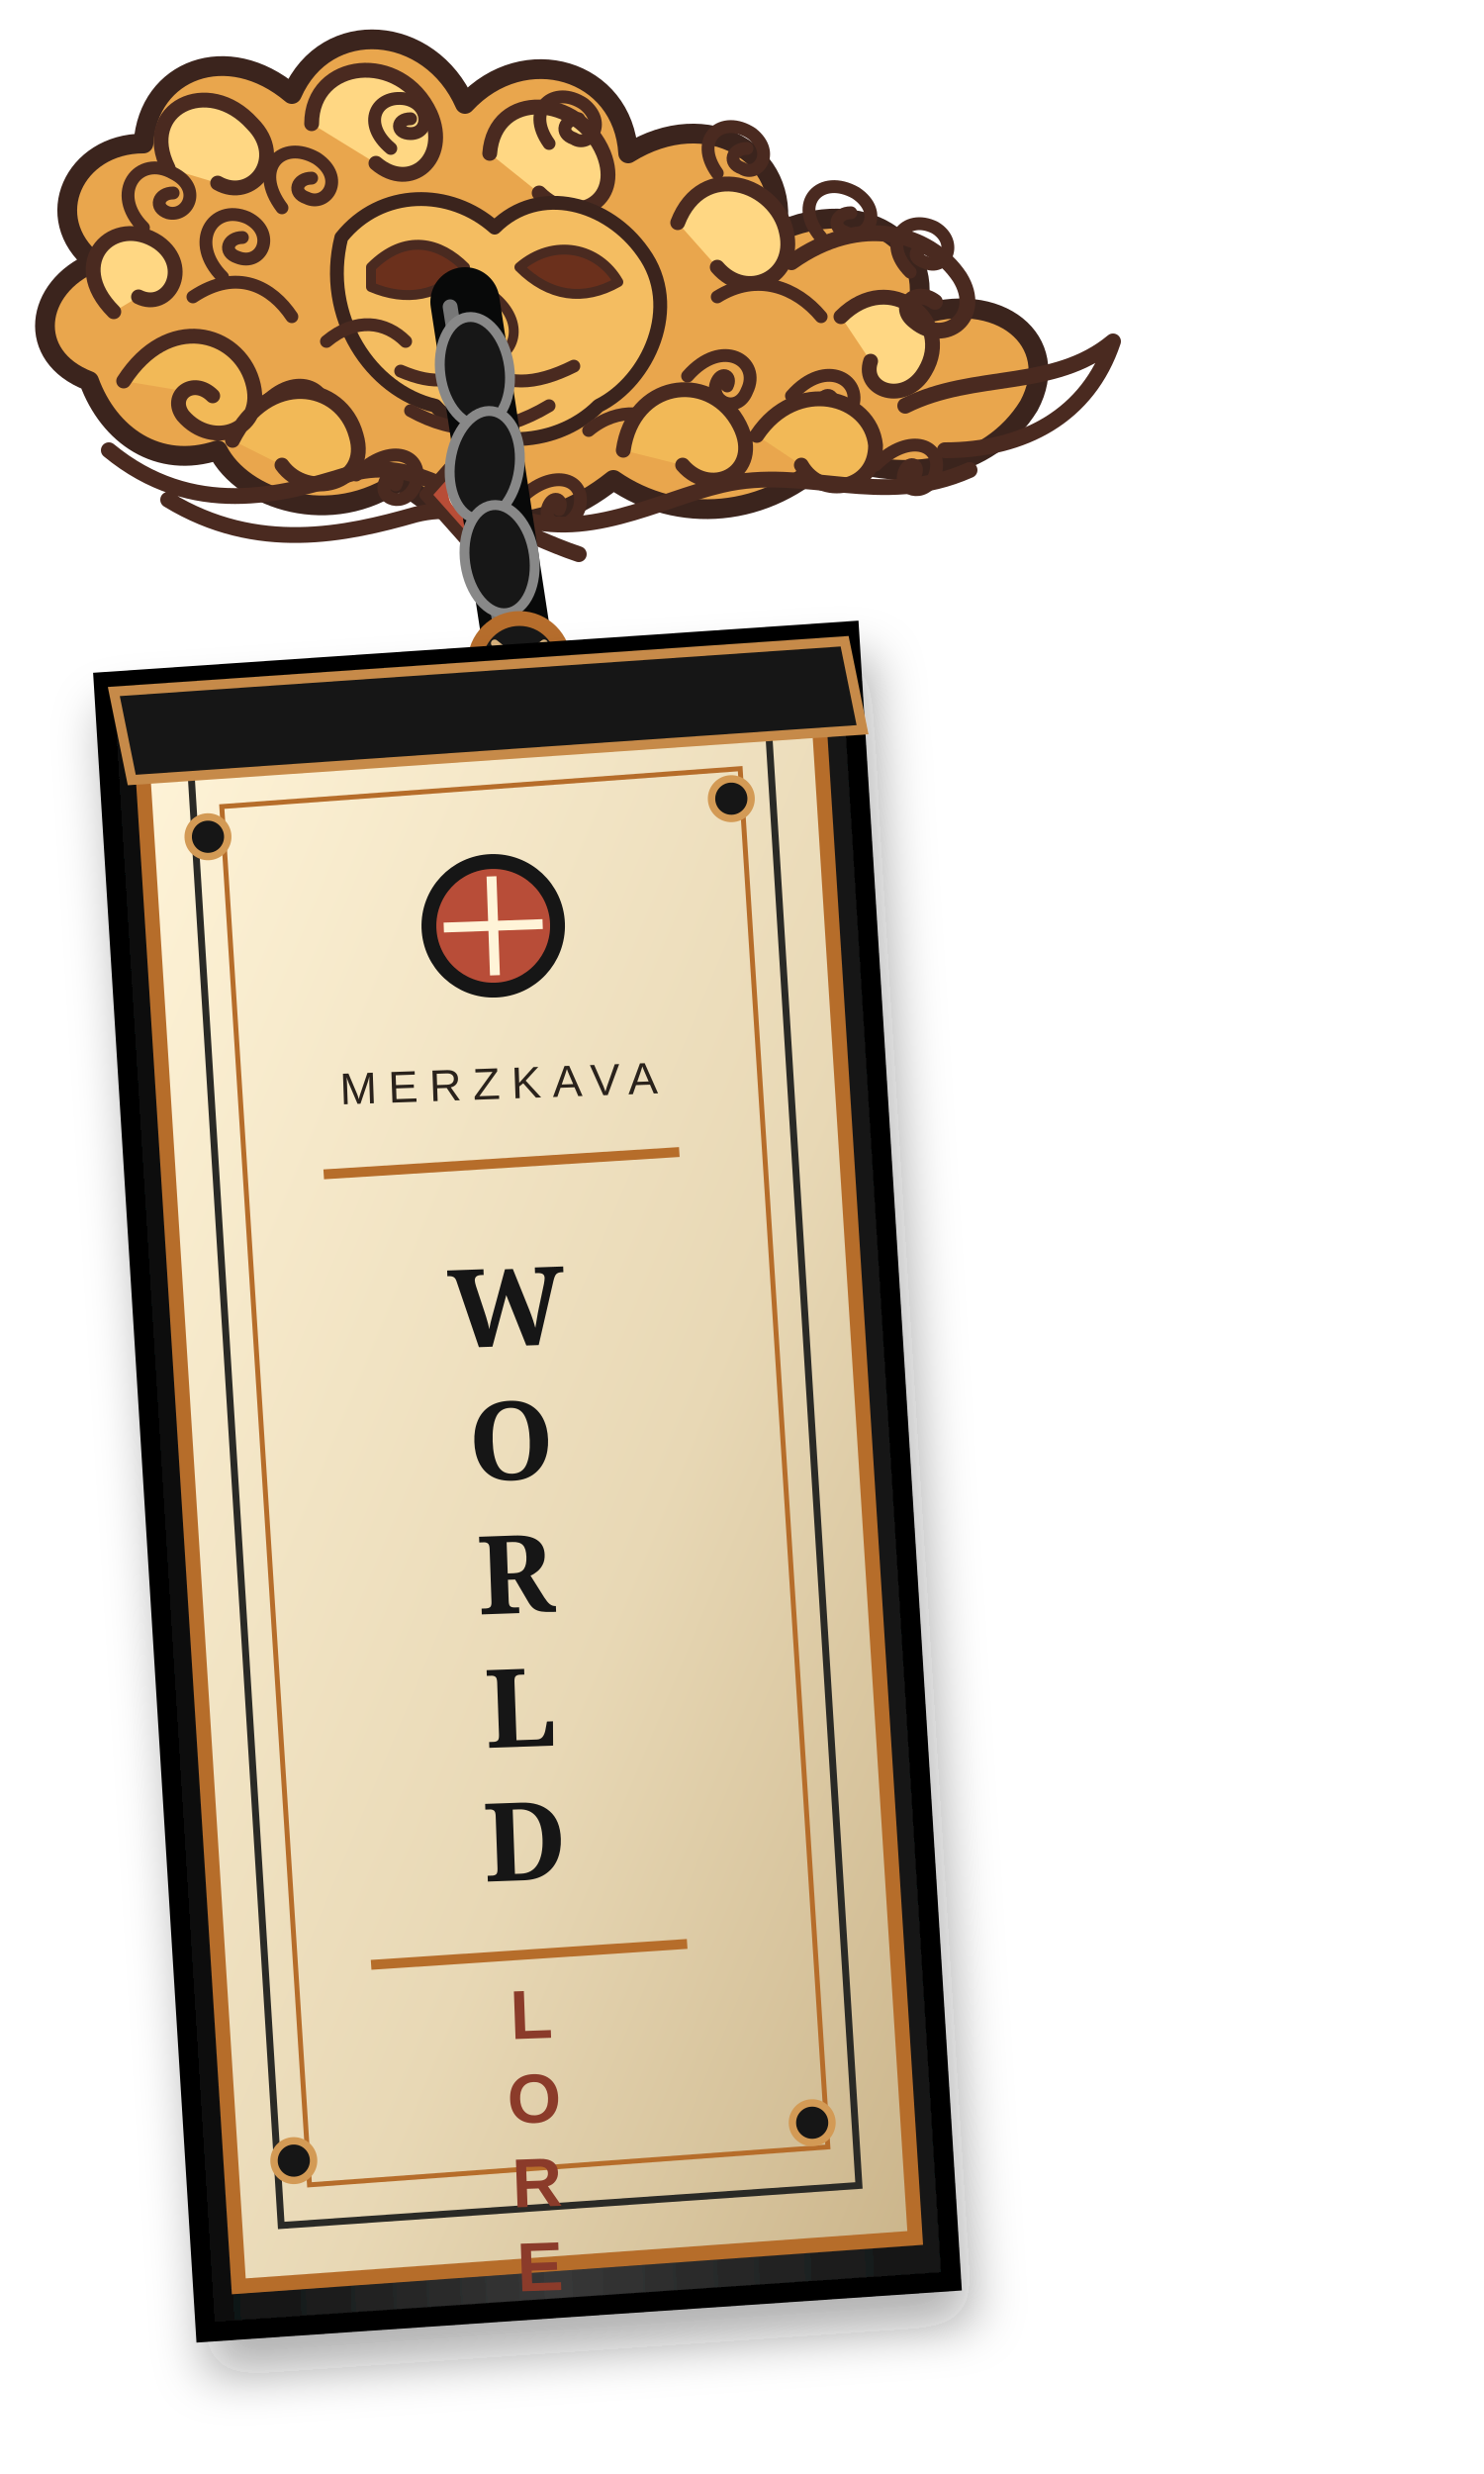
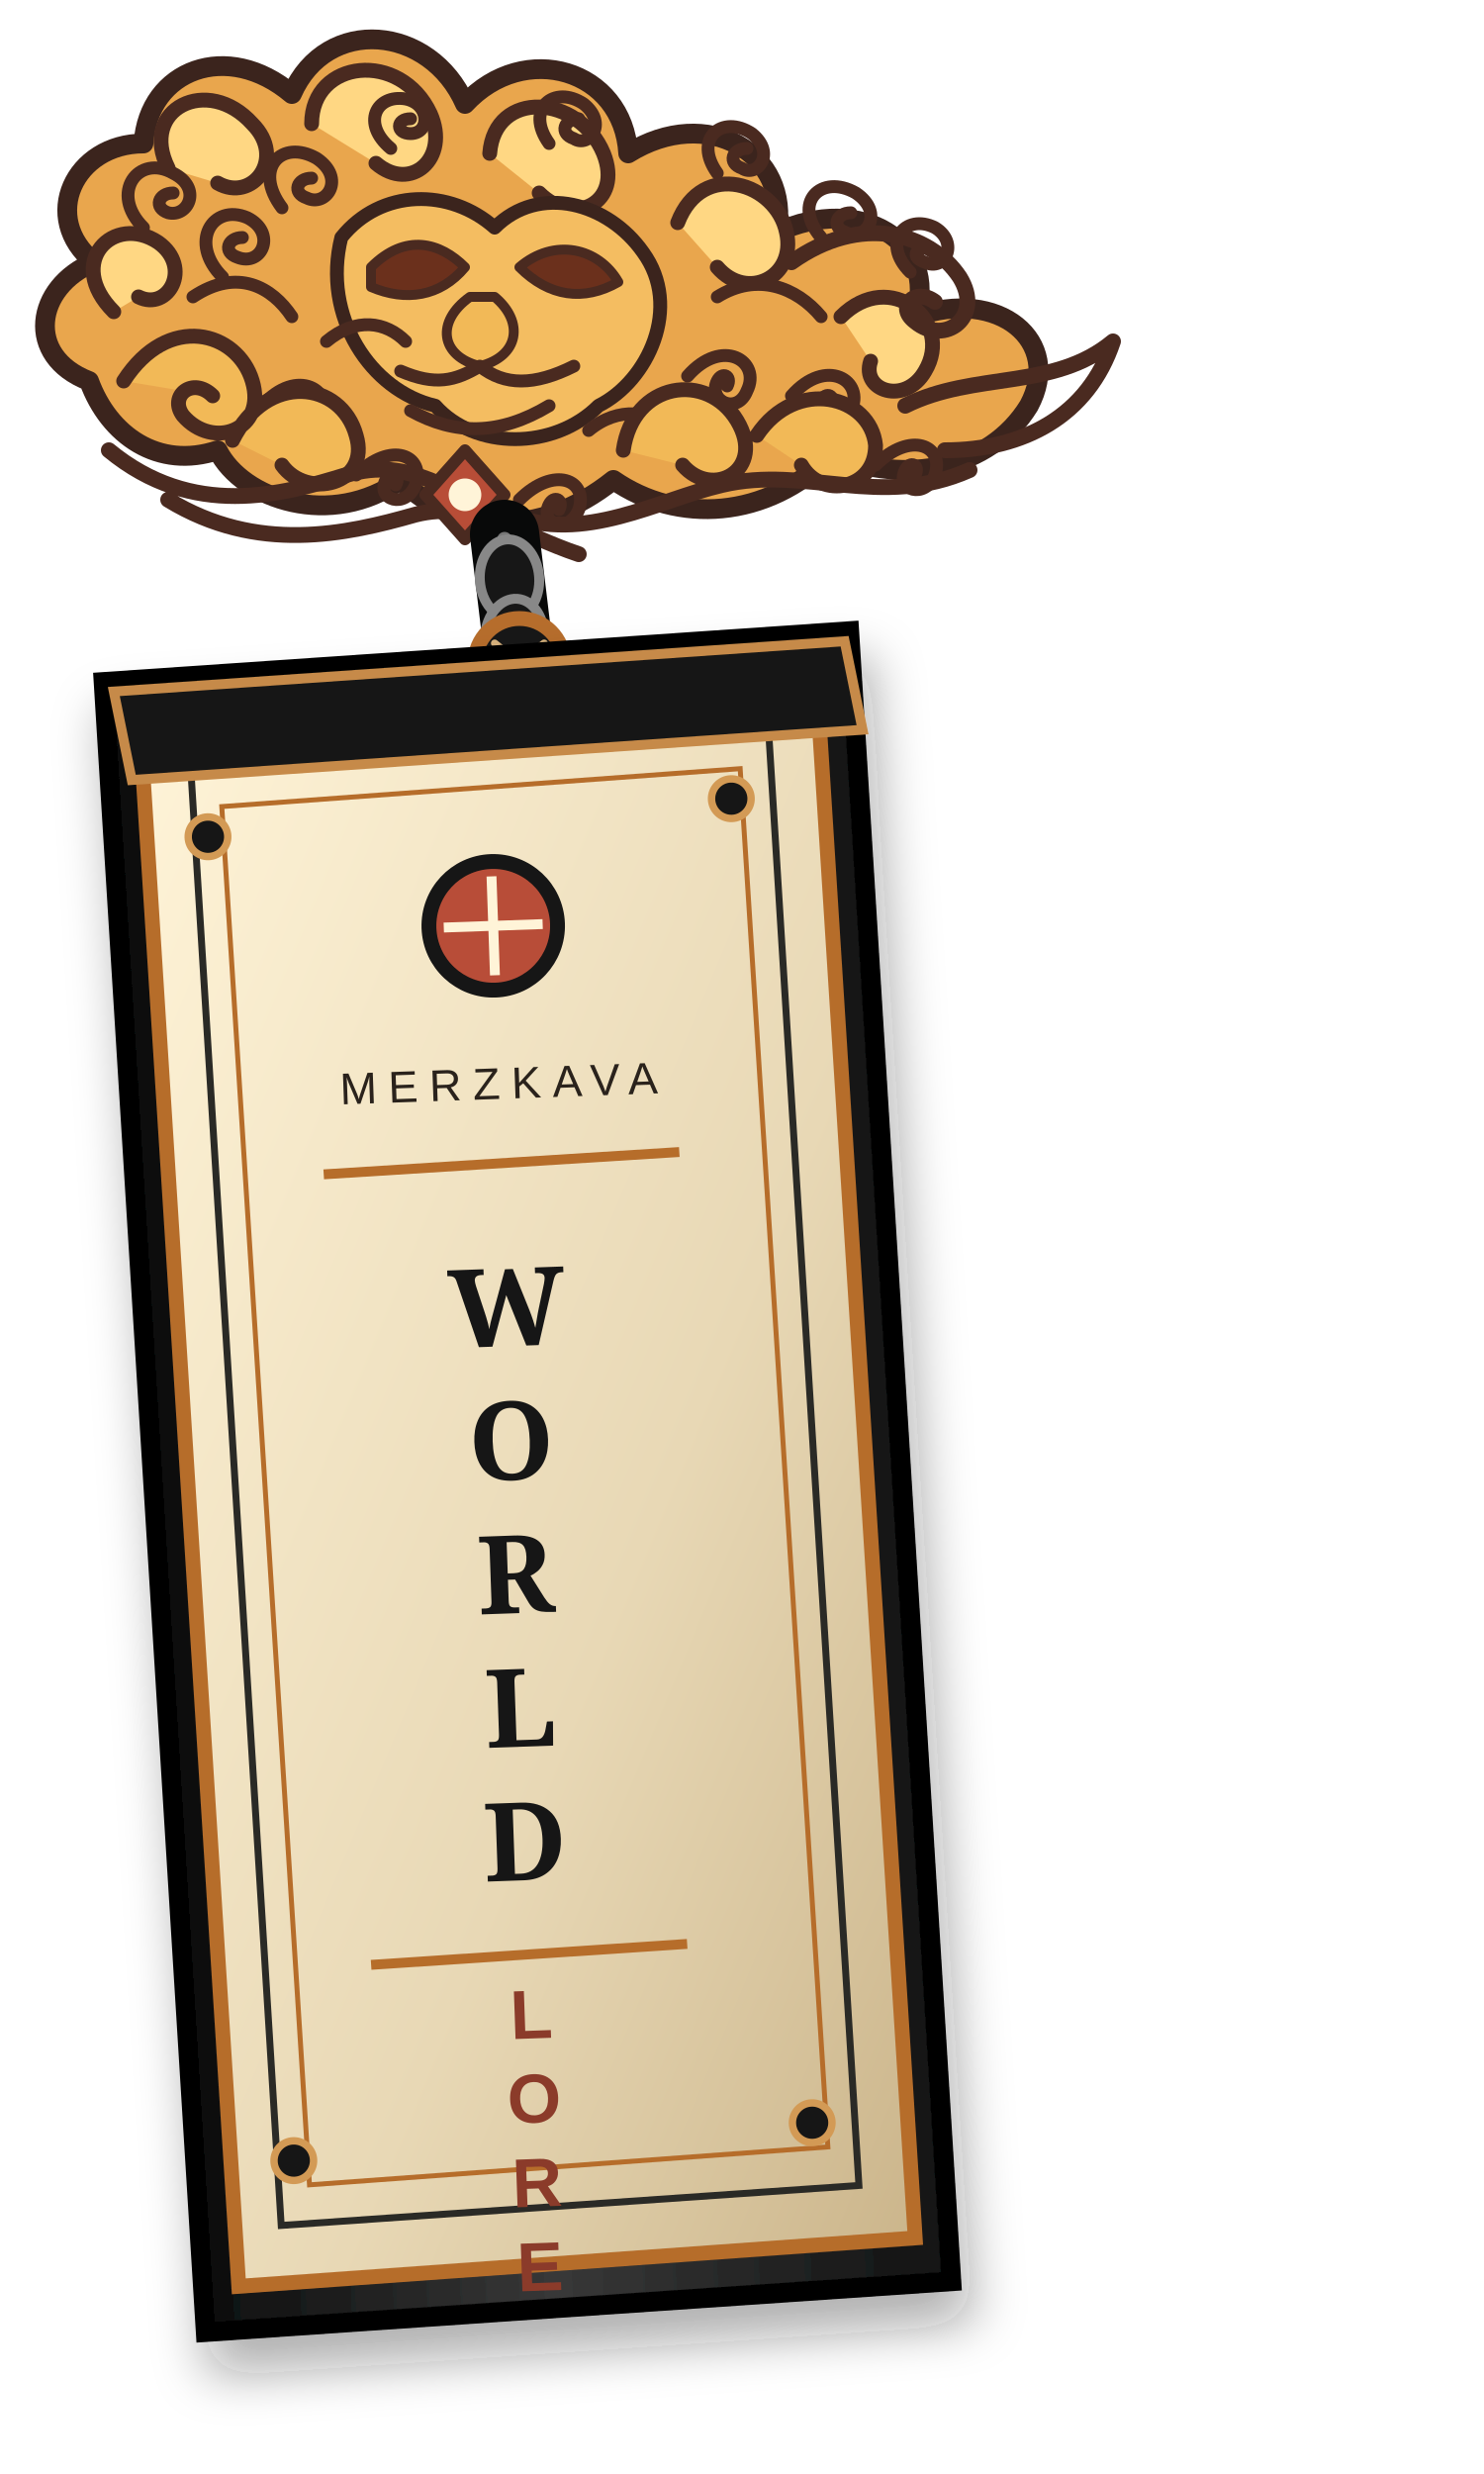
<svg xmlns="http://www.w3.org/2000/svg" width="300" height="500" viewBox="0 0 300 500" role="img" aria-labelledby="title">
  <defs>
    <linearGradient id="paper" x1="0" y1="0" x2="1" y2="1">
      <stop stop-color="#FFF4D8" />
      <stop offset=".6" stop-color="#E8D8B5" />
      <stop offset="1" stop-color="#CBB58B" />
    </linearGradient>
    <linearGradient id="iron" x1="0" y1="0" x2="1" y2="0">
      <stop stop-color="#080909" />
      <stop offset=".5" stop-color="#383838" />
      <stop offset="1" stop-color="#111212" />
    </linearGradient>
    <filter id="shadow" x="-30%" y="-20%" width="170%" height="160%">
      <feDropShadow dx="2" dy="7" stdDeviation="5" flood-color="#151515" flood-opacity=".34" />
    </filter>
  </defs>
  <g stroke-linecap="round" stroke-linejoin="round">
    <path d="M18 77 C5 72 7 58 19 53 C8 44 15 29 29 29 C30 14 46 8 59 19  C66 3 87 5 94 21 C106 8 126 14 127 31 C143 21 160 31 157 47  C174 39 190 49 185 64 C202 58 215 69 208 82  C200 95 183 98 168 92 C155 105 137 106 124 97  C109 109 92 108 81 97 C67 107 49 101 44 91 C32 95 22 88 18 77 Z" fill="#E9A64D" stroke="#3B241D" stroke-width="4" />
    <path d="M23 63 C13 53 23 43 32 49 C39 54 34 63 28 60  M34 34 C28 22 42 15 51 25 C58 32 51 41 44 37  M63 25 C63 12 81 10 87 23 C91 32 83 39 76 33  M99 31 C100 18 117 19 122 31 C126 41 116 46 109 39  M137 45 C142 32 157 37 159 47 C161 56 151 61 145 54  M170 64 C180 54 193 65 187 75 C183 82 174 79 176 73" fill="#FFD783" stroke="#4A2A20" stroke-width="3" />
    <path d="M69 48 C77 38 91 38 100 46 C109 37 123 41 130 51  C138 62 131 77 121 82 C112 91 96 91 88 82 C75 79 65 64 69 48 Z" fill="#F4BD61" stroke="#3B241D" stroke-width="2.8" />
    <path d="M75 54 C82 47 89 49 94 54 C89 60 82 61 75 58 Z  M105 54 C112 48 121 50 125 57 C118 61 111 60 105 54 Z" fill="#6B301C" stroke="#4A2A20" stroke-width="2" />
    <path d="M95 60 C88 65 89 72 97 74 C105 72 106 65 100 60 Z" fill="#F2B957" stroke="#4A2A20" stroke-width="2" />
    <path d="M81 75 C88 78 92 77 97 74 C102 78 108 78 116 74  M83 83 C92 88 101 88 111 82" fill="none" stroke="#4A2A20" stroke-width="2.6" />
    <g fill="none" stroke="#4A2A20" stroke-width="2.6" stroke-linecap="round" stroke-linejoin="round">
      <path d="M29 46 C22 39 28 31 35 35 C41 38 38 44 34 43 C31 42 32 39 35 39" />
      <path d="M45 56 C38 49 43 41 50 44 C56 47 53 54 48 52 C45 51 46 48 49 48" />
      <path d="M57 42 C51 34 57 28 64 32 C70 36 66 42 62 40 C59 39 60 36 63 36" />
      <path d="M79 30 C73 25 76 19 82 20 C87 21 87 27 83 27 C80 27 80 24 83 24" />
      <path d="M111 29 C106 22 112 17 118 21 C123 25 119 30 116 28 C113 27 114 24 117 24" />
      <path d="M145 35 C140 28 146 23 152 27 C157 31 153 36 150 34 C147 33 148 30 151 30" />
      <path d="M166 48 C160 41 166 35 173 39 C179 43 175 49 171 47 C168 46 169 43 172 43" />
      <path d="M184 55 C178 49 183 43 189 46 C194 49 191 55 187 53 C184 52 185 50 188 50" />
      <path d="M31 72 C38 65 45 69 43 75 C41 80 35 78 37 74 C38 72 40 73 39 75" />
      <path d="M53 82 C60 74 68 79 65 85 C63 90 57 87 59 83 C60 81 62 82 61 84" />
      <path d="M139 76 C146 68 154 73 151 79 C149 84 143 81 145 77 C146 75 148 76 147 78" />
      <path d="M160 80 C167 72 175 77 172 83 C170 88 164 85 166 81 C167 79 169 80 168 82" />
      <path d="M72 96 C79 89 86 92 84 98 C82 103 76 101 78 97 C79 95 81 96 80 98" />
      <path d="M105 101 C112 94 119 97 117 103 C115 108 109 106 111 102 C112 100 114 101 113 103" />
      <path d="M177 94 C184 87 191 90 189 96 C187 101 181 99 183 95 C184 93 186 94 185 96" />
      <path d="M39 60 C48 54 55 58 59 64 M145 60 C153 55 161 58 166 64 M66 69 C72 64 78 65 82 69 M119 87 C125 82 132 83 136 87" />
    </g>
    <path d="M25 77 C34 63 48 67 51 77 C54 87 43 91 37 84 C34 80 39 76 43 80  M47 89 C54 75 69 77 72 88 C75 98 62 101 57 94  M126 91 C128 77 143 75 149 85 C155 95 144 101 138 94  M153 88 C161 76 176 80 177 90 C177 99 166 101 162 94" fill="#F2B957" stroke="#4A2A20" stroke-width="3" />
    <path d="M22 91 C39 105 57 100 70 96 C83 92 91 100 103 104  C118 110 133 101 146 98 C163 94 178 103 196 95  M34 101 C52 112 70 108 84 104 C96 101 105 108 117 112  M160 53 C174 43 188 47 194 56 C199 64 191 70 185 65  C181 62 185 58 189 61  M183 82 C197 75 213 79 225 69 C220 84 207 91 191 91" fill="none" stroke="#4A2A20" stroke-width="3.2" />
    <path d="M94 91 l8 9 -8 9 -8 -9 Z" fill="#B84D37" stroke="#4A2A20" stroke-width="2.4" />
    <circle cx="94" cy="100" r="3.3" fill="#FFF4D8" />
  </g>
  <g stroke-linecap="round" stroke-linejoin="round">
-     <path d="M94 61 L105 133" fill="none" stroke="#080909" stroke-width="14" />
-     <path d="M91 62 L102 132" fill="none" stroke="#777" stroke-width="3" />
+     <path d="M102 108 L105 133" fill="none" stroke="#080909" stroke-width="14" />
+     <path d="M102 109 L102 132" fill="none" stroke="#777" stroke-width="3" />
    <g fill="#171717" stroke="#888" stroke-width="2">
-       <ellipse cx="96" cy="75" rx="7" ry="11" transform="rotate(-8 96 75)" />
-       <ellipse cx="98" cy="94" rx="7" ry="11" transform="rotate(8 98 94)" />
-       <ellipse cx="101" cy="113" rx="7" ry="11" transform="rotate(-8 101 113)" />
+       <ellipse cx="103" cy="117" rx="6" ry="8" transform="rotate(-4 103 117)" />
+       <ellipse cx="104" cy="129" rx="6" ry="8" transform="rotate(4 104 129)" />
    </g>
    <circle cx="105" cy="134" r="9" fill="#171717" stroke="#B66D2C" stroke-width="3" />
    <path d="M100 130 L110 138 M110 130 L100 138" stroke="#D7B27D" stroke-width="1.5" />
  </g>
  <g transform="rotate(-2 105 310)" filter="url(#shadow)">
    <path d="M27 135 L178 130 L187 464 L36 469 Z" fill="url(#iron)" stroke="#050505" stroke-width="4" />
    <path d="M34 143 L171 138 L180 455 L43 460 Z" fill="url(#paper)" stroke="#B66D2C" stroke-width="3" />
    <path d="M44 153 L161 149 L169 444 L52 448 Z" fill="none" stroke="#2A2925" stroke-width="1.4" />
    <path d="M50 161 L155 157 L163 436 L58 440 Z" fill="none" stroke="#B66D2C" stroke-width="1" />
    <path d="M29 137 L177 132 L180 150 L32 155 Z" fill="#171717" stroke="#C68A48" stroke-width="2" />
    <circle cx="47" cy="167" r="4" fill="#151515" stroke="#D39A55" stroke-width="1.5" />
    <circle cx="153" cy="163" r="4" fill="#151515" stroke="#D39A55" stroke-width="1.5" />
    <circle cx="55" cy="435" r="4" fill="#151515" stroke="#D39A55" stroke-width="1.5" />
    <circle cx="160" cy="431" r="4" fill="#151515" stroke="#D39A55" stroke-width="1.5" />
    <circle cx="104" cy="187" r="13" fill="#B84D37" stroke="#151515" stroke-width="3" />
    <path d="M104 177 V197 M94 187 H114" stroke="#FFF4D8" stroke-width="2" />
    <text x="104" y="222" fill="#29231B" text-anchor="middle" font-family="Arial,sans-serif" font-size="9" letter-spacing="2.3">MERZKAVA</text>
    <path d="M68 236 L140 234" stroke="#B66D2C" stroke-width="2" />
    <g fill="#171717" text-anchor="middle" font-family="Georgia,serif" font-size="22" font-weight="700">
      <text x="104" y="272">W</text>
      <text x="104" y="299">O</text>
      <text x="104" y="326">R</text>
      <text x="104" y="353">L</text>
      <text x="104" y="380">D</text>
    </g>
    <path d="M72 396 L136 394" stroke="#B66D2C" stroke-width="2" />
    <g fill="#8B3B2B" text-anchor="middle" font-family="Arial,sans-serif" font-size="14" font-weight="700">
      <text x="104" y="412">L</text>
      <text x="104" y="429">O</text>
      <text x="104" y="446">R</text>
      <text x="104" y="463">E</text>
    </g>
  </g>
</svg>
